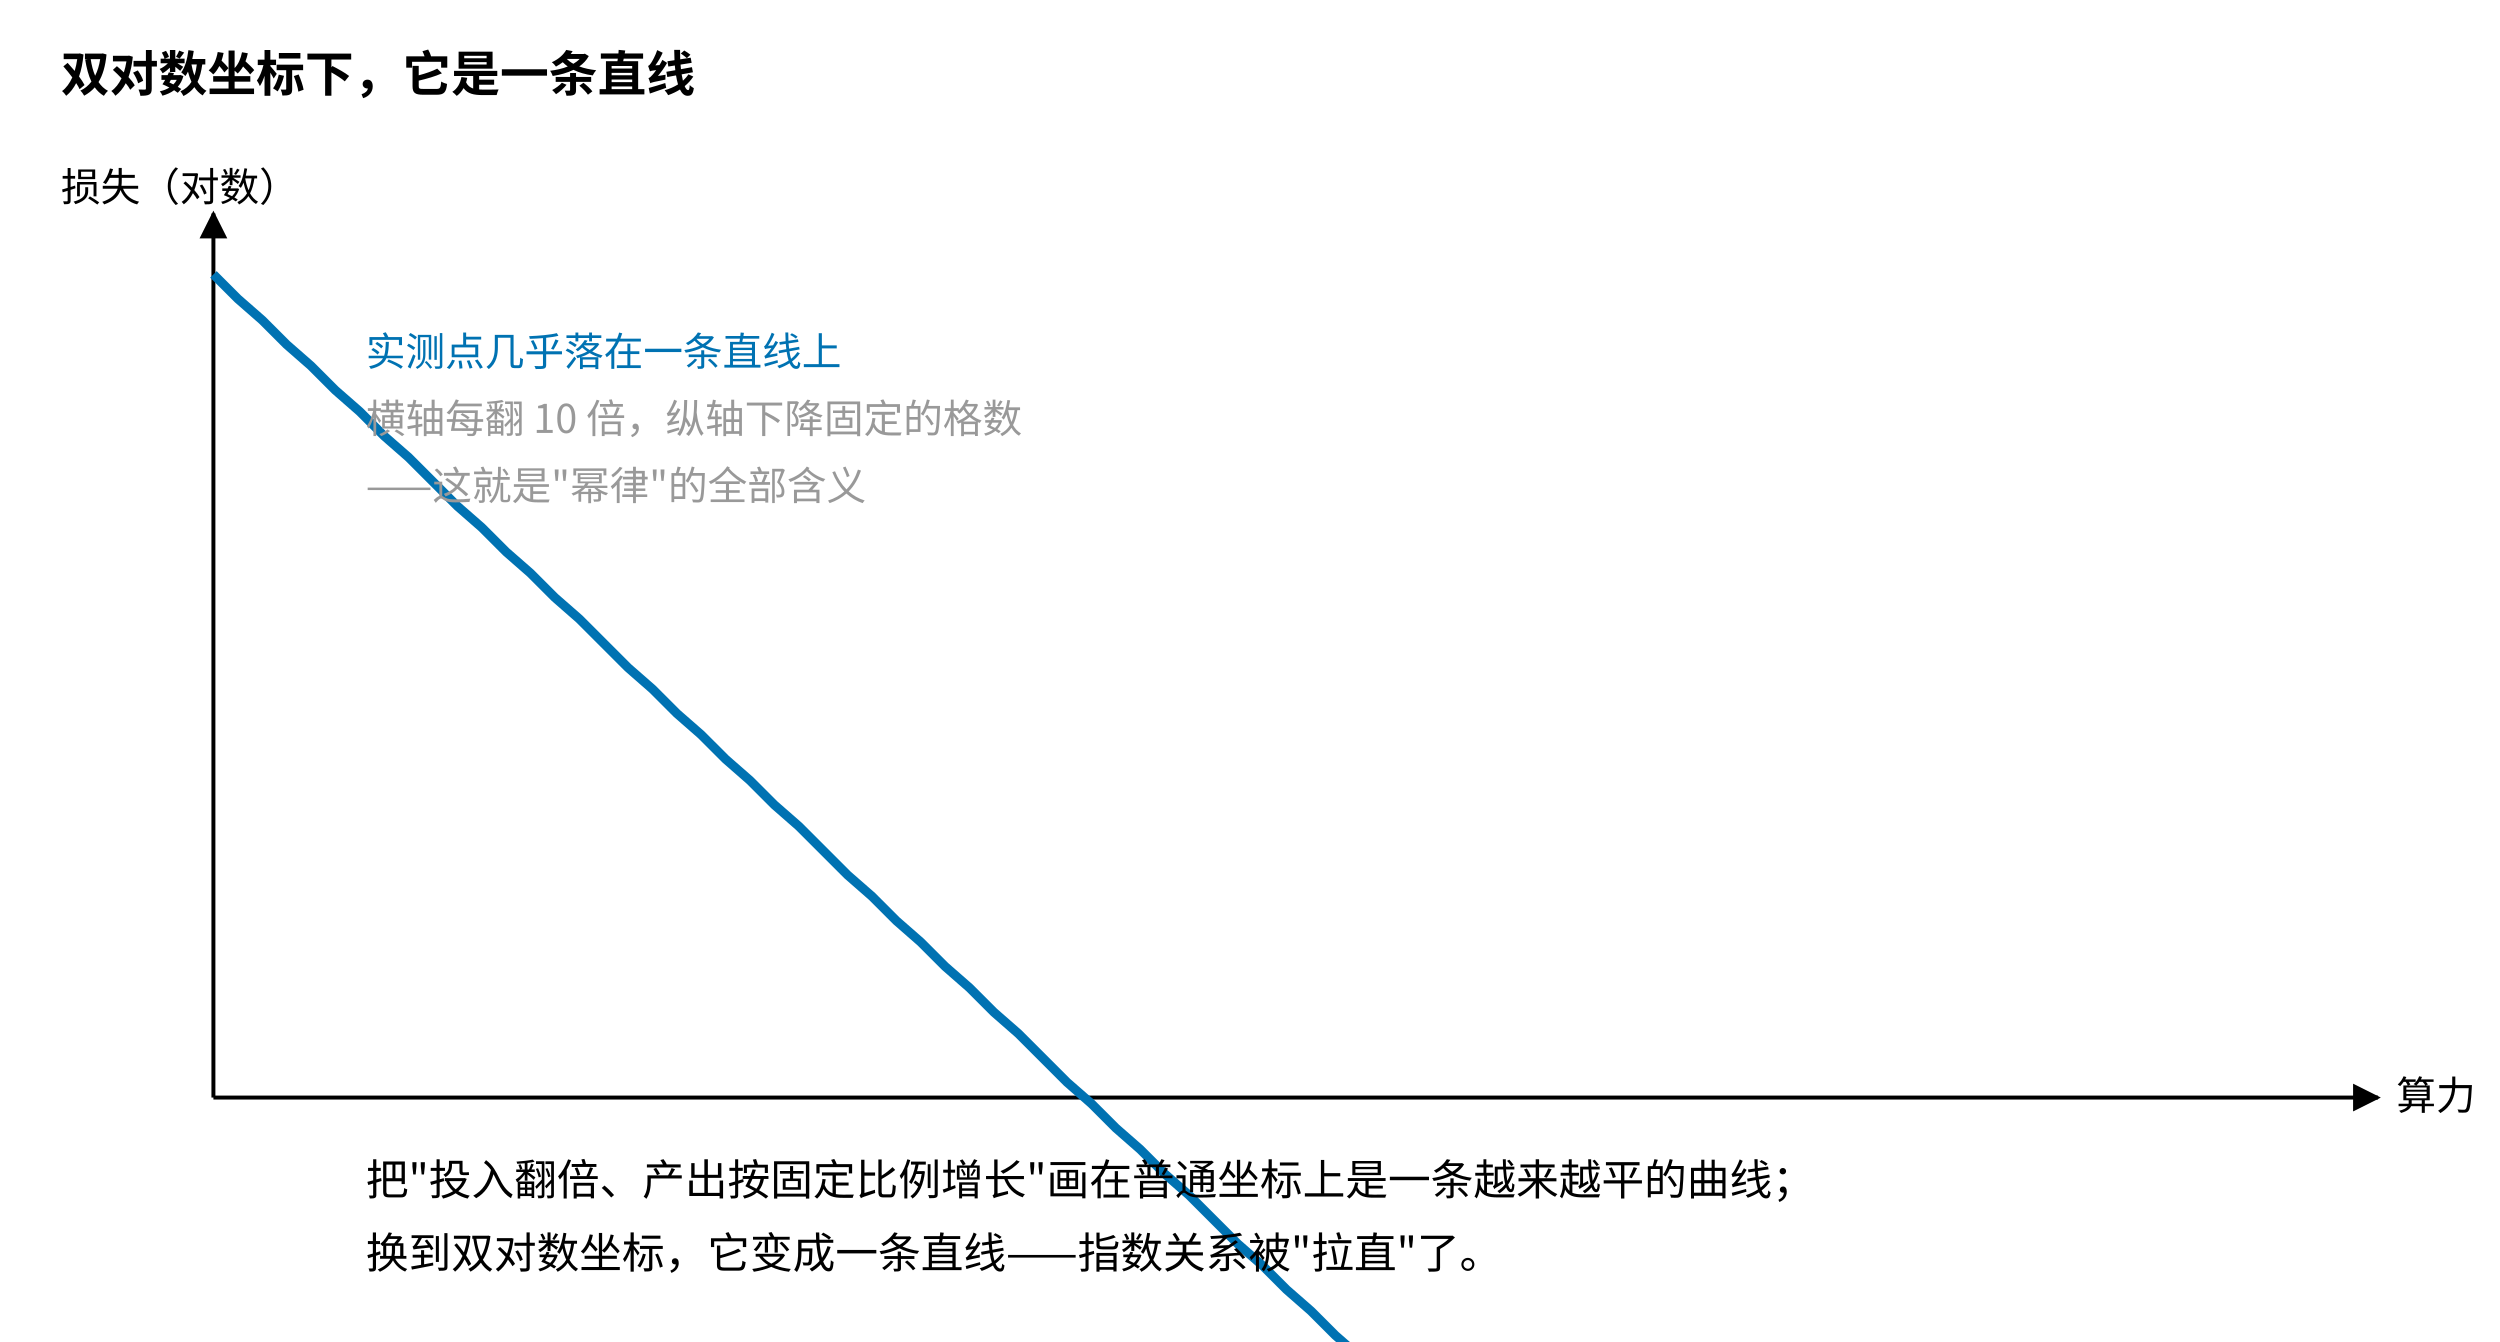
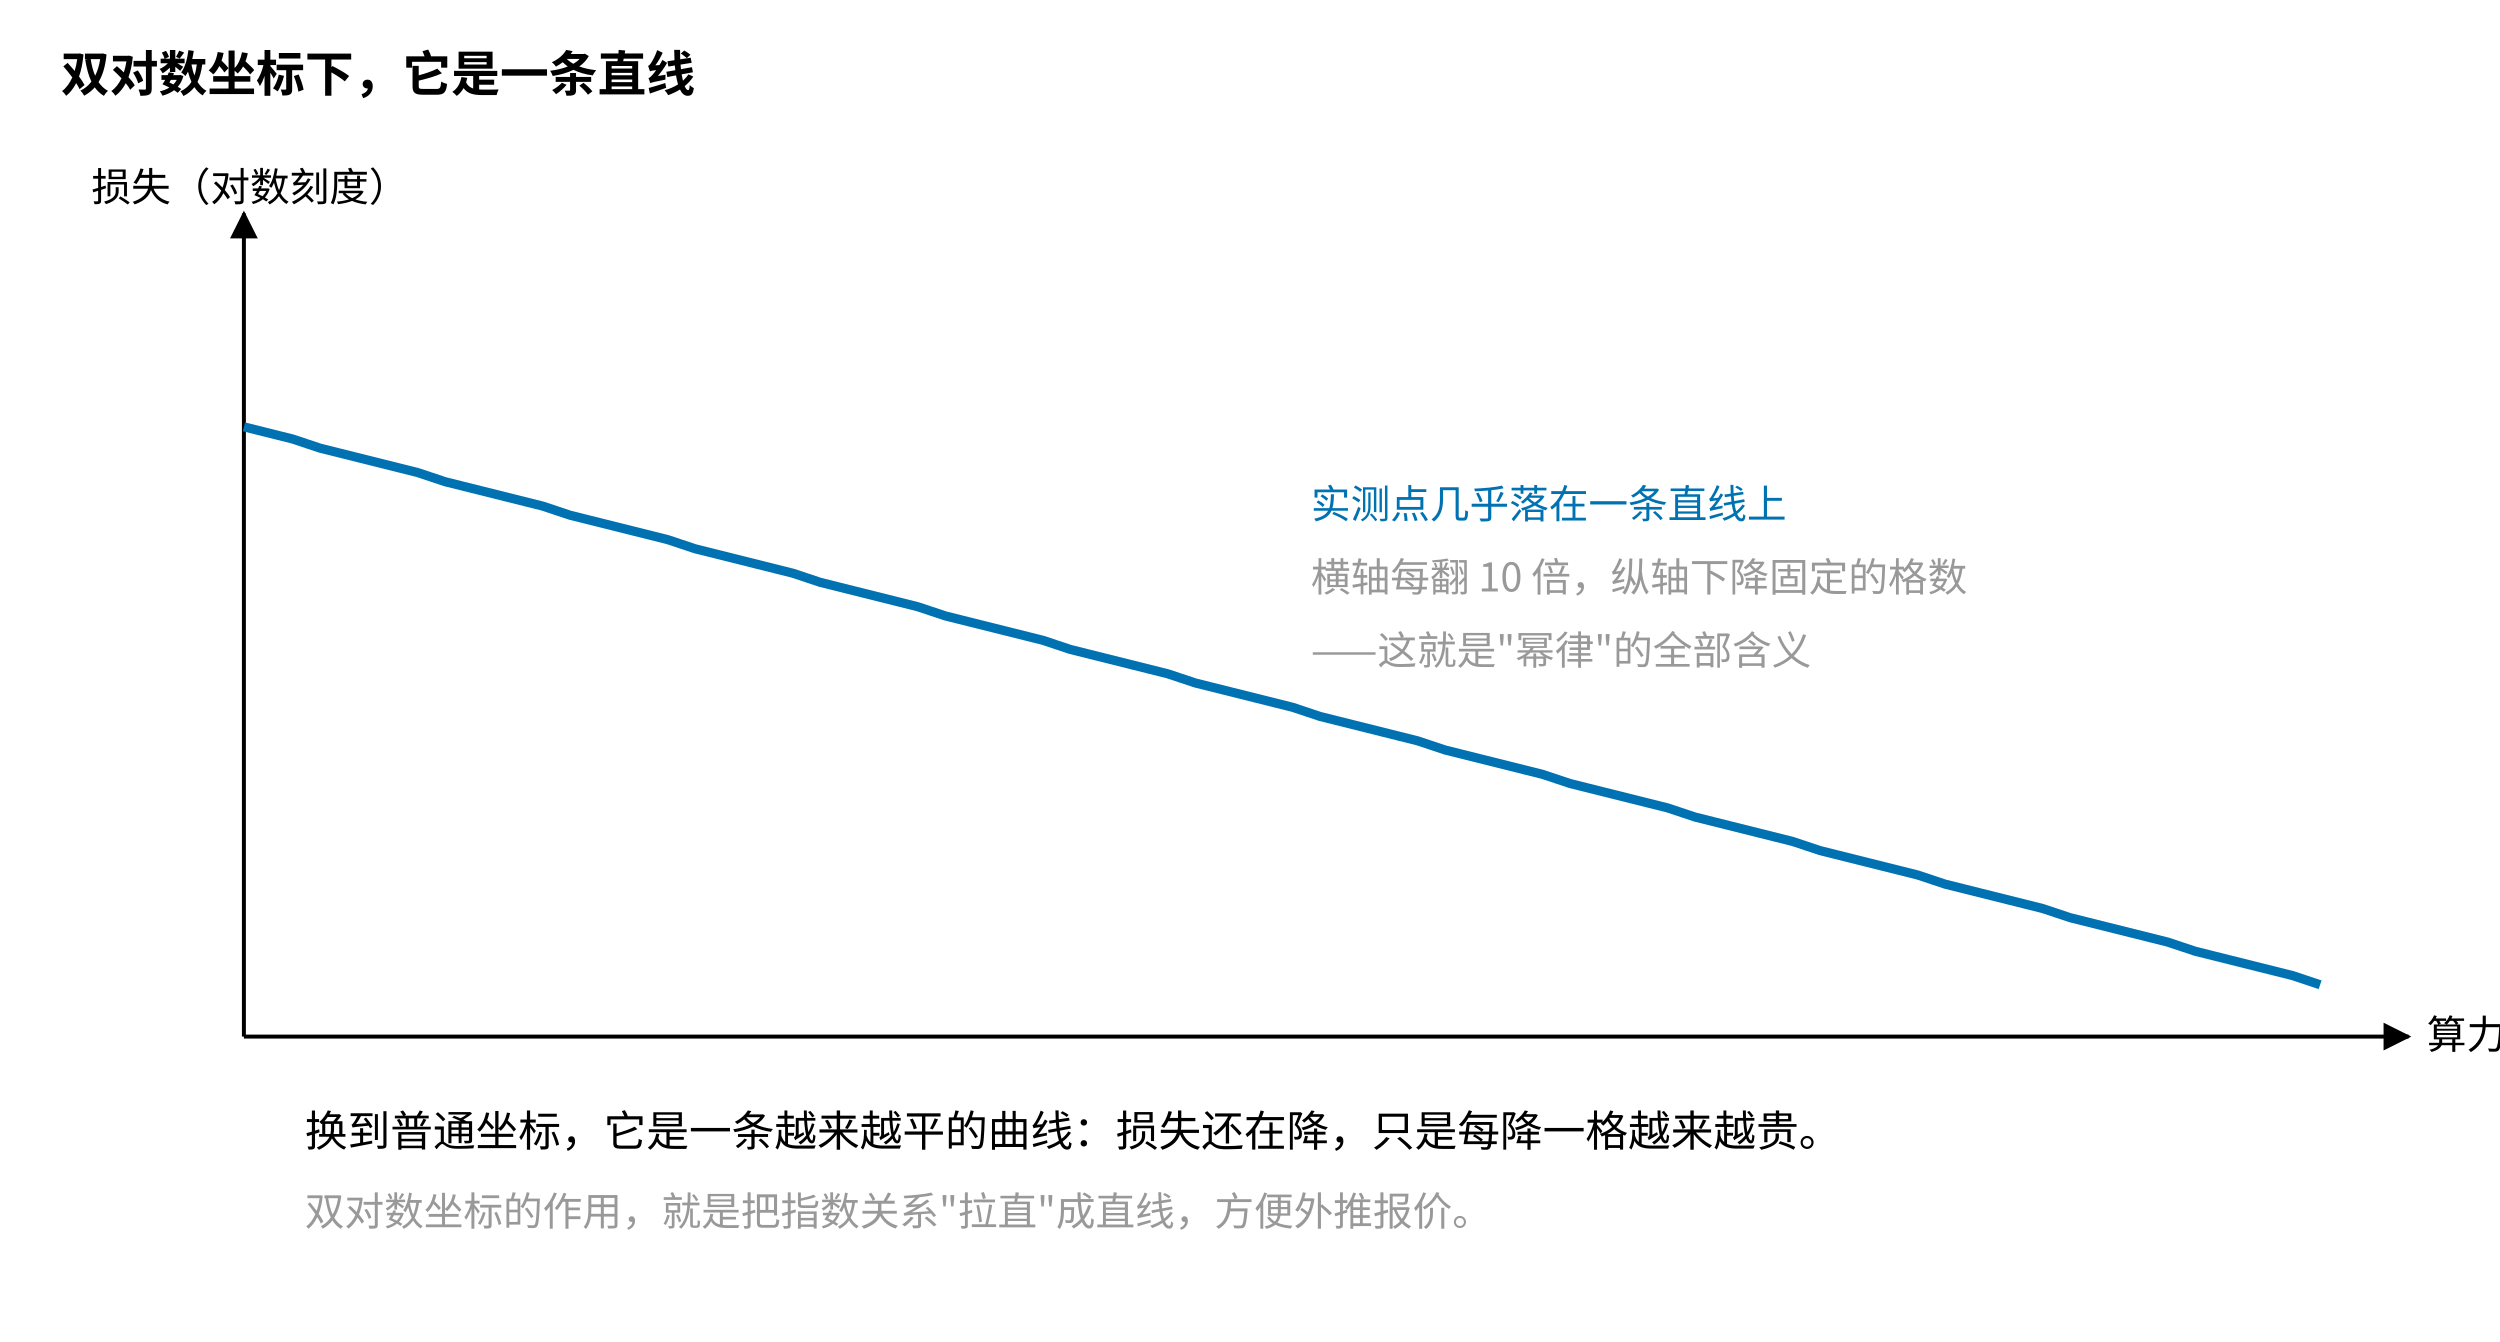
<svg xmlns="http://www.w3.org/2000/svg" width="820" height="440" viewBox="0 0 820 440">
  <defs>
    <marker id="arr" viewBox="0 0 10 10" refX="9" refY="5" markerWidth="7" markerHeight="7" orient="auto-start-reverse">
      <path d="M 0 0 L 10 5 L 0 10 z" fill="#000000" />
    </marker>
  </defs>
  <text x="20" y="30" font-size="16" font-weight="bold" fill="#000000" font-family="Noto Sans CJK SC, sans-serif">双对数坐标下，它是一条直线</text>
-   <line x1="70" y1="360" x2="780" y2="360" stroke="#000000" stroke-width="1.3" marker-end="url(#arr)" />
-   <line x1="70" y1="360" x2="70" y2="70" stroke="#000000" stroke-width="1.3" marker-end="url(#arr)" />
-   <text x="786" y="364" font-size="13" fill="#000000" font-family="Noto Sans CJK SC, sans-serif">算力（对数）</text>
-   <text x="20" y="66" font-size="13" fill="#000000" font-family="Noto Sans CJK SC, sans-serif">损失（对数）</text>
-   <polyline points="70,90 78,98 86,105 94,113 102,120 110,128 118,135 126,143 134,150 142,158 150,166 158,173 166,181 174,188 182,196 190,203 198,211 206,219 214,226 222,234 230,241 238,249 246,256 254,264 262,271 270,279 278,287 286,294 294,302 302,309 310,317 318,324 326,332 334,339 342,347 350,355 358,362 366,370 374,377 382,385 390,392 398,400 406,408 414,415 422,423 430,430 438,438 446,445 454,453 462,460 470,468 478,476 486,483 494,491 502,498 510,506 518,513 526,521 534,528 542,536 550,544 558,551 566,559 574,566 582,574 590,581 598,589 606,597 614,604 622,612 630,619 638,627 646,634 654,642 662,649 670,657 678,665 686,672 694,680 702,687 710,695 718,702 726,710 734,717 742,725" fill="none" stroke="#0072B2" stroke-width="3" />
-   <g font-size="13" font-family="Noto Sans CJK SC, sans-serif" fill="#000000">
-     <text x="120" y="120" fill="#0072B2">实测点几乎落在一条直线上</text>
-     <text x="120" y="142" fill="#999999">横轴每翻 10 倍，纵轴下降固定的格数</text>
-     <text x="120" y="164" fill="#999999">——这就是"幂律"的全部含义</text>
-   </g>
-   <g font-size="14" font-family="Noto Sans CJK SC, sans-serif" fill="#000000">
-     <text x="120" y="392">把"投入翻倍、产出按固定比例增长"画在普通坐标上是一条越来越平的曲线；</text>
-     <text x="120" y="416">换到双对数坐标，它变成一条直线——指数关系被"拉直"了。</text>
-   </g>
+   <line x1="80" y1="340" x2="790" y2="340" stroke="#000000" stroke-width="1.3" marker-end="url(#arr)" />
+   <line x1="80" y1="340" x2="80" y2="70" stroke="#000000" stroke-width="1.3" marker-end="url(#arr)" />
+   <text x="796" y="344" font-size="13" fill="#000000" font-family="Noto Sans CJK SC, sans-serif">算力（对数刻度）</text>
+   <text x="30" y="66" font-size="13" fill="#000000" font-family="Noto Sans CJK SC, sans-serif">损失（对数刻度）</text>
+   <polyline points="80,140 88,142 96,144 105,147 113,149 121,151 129,153 137,155 146,158 154,160 162,162 170,164 178,166 187,169 195,171 203,173 211,175 219,177 228,180 236,182 244,184 252,186 260,188 269,191 277,193 285,195 293,197 301,199 310,202 318,204 326,206 334,208 342,210 351,213 359,215 367,217 375,219 383,221 392,224 400,226 408,228 416,230 424,232 433,235 441,237 449,239 457,241 465,243 474,246 482,248 490,250 498,252 506,254 515,257 523,259 531,261 539,263 547,265 556,268 564,270 572,272 580,274 588,276 597,279 605,281 613,283 621,285 629,287 638,290 646,292 654,294 662,296 670,298 679,301 687,303 695,305 703,307 711,309 720,312 728,314 736,316 744,318 752,320 761,323" fill="none" stroke="#0072B2" stroke-width="3" />
+   <text x="430" y="170" font-size="13" fill="#0072B2" font-family="Noto Sans CJK SC, sans-serif">实测点几乎落在一条直线上</text>
+   <text x="430" y="194" font-size="13" fill="#999999" font-family="Noto Sans CJK SC, sans-serif">横轴每翻 10 倍，纵轴下降固定的格数</text>
+   <text x="430" y="218" font-size="13" fill="#999999" font-family="Noto Sans CJK SC, sans-serif">——这就是"幂律"的全部含义</text>
+   <text x="100" y="376" font-size="14" fill="#000000" font-family="Noto Sans CJK SC, sans-serif">换到普通坐标，它是一条越来越平的曲线：损失还在降，只是每降一格越来越贵。</text>
+   <text x="100" y="402" font-size="13" fill="#999999" font-family="Noto Sans CJK SC, sans-serif">双对数坐标的作用，就是把指数关系"拉直"成直线，方便外推报价。</text>
</svg>
